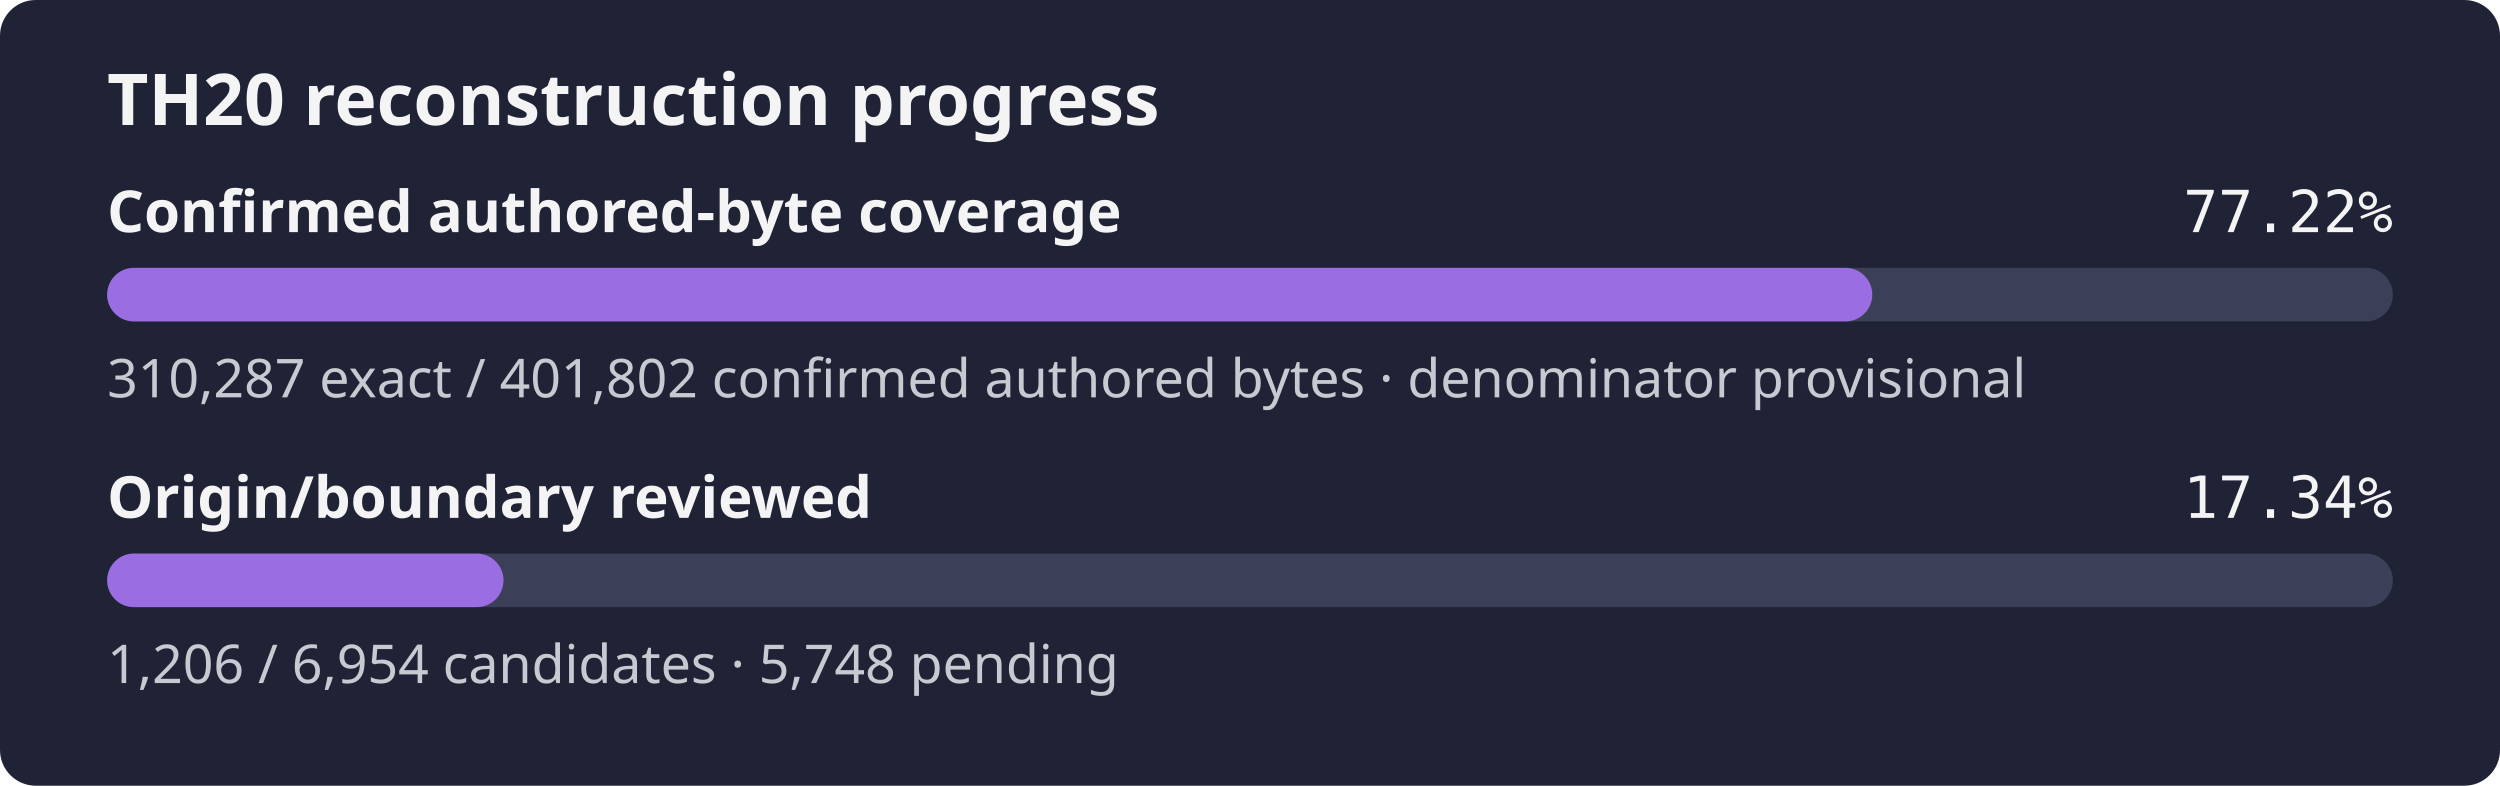
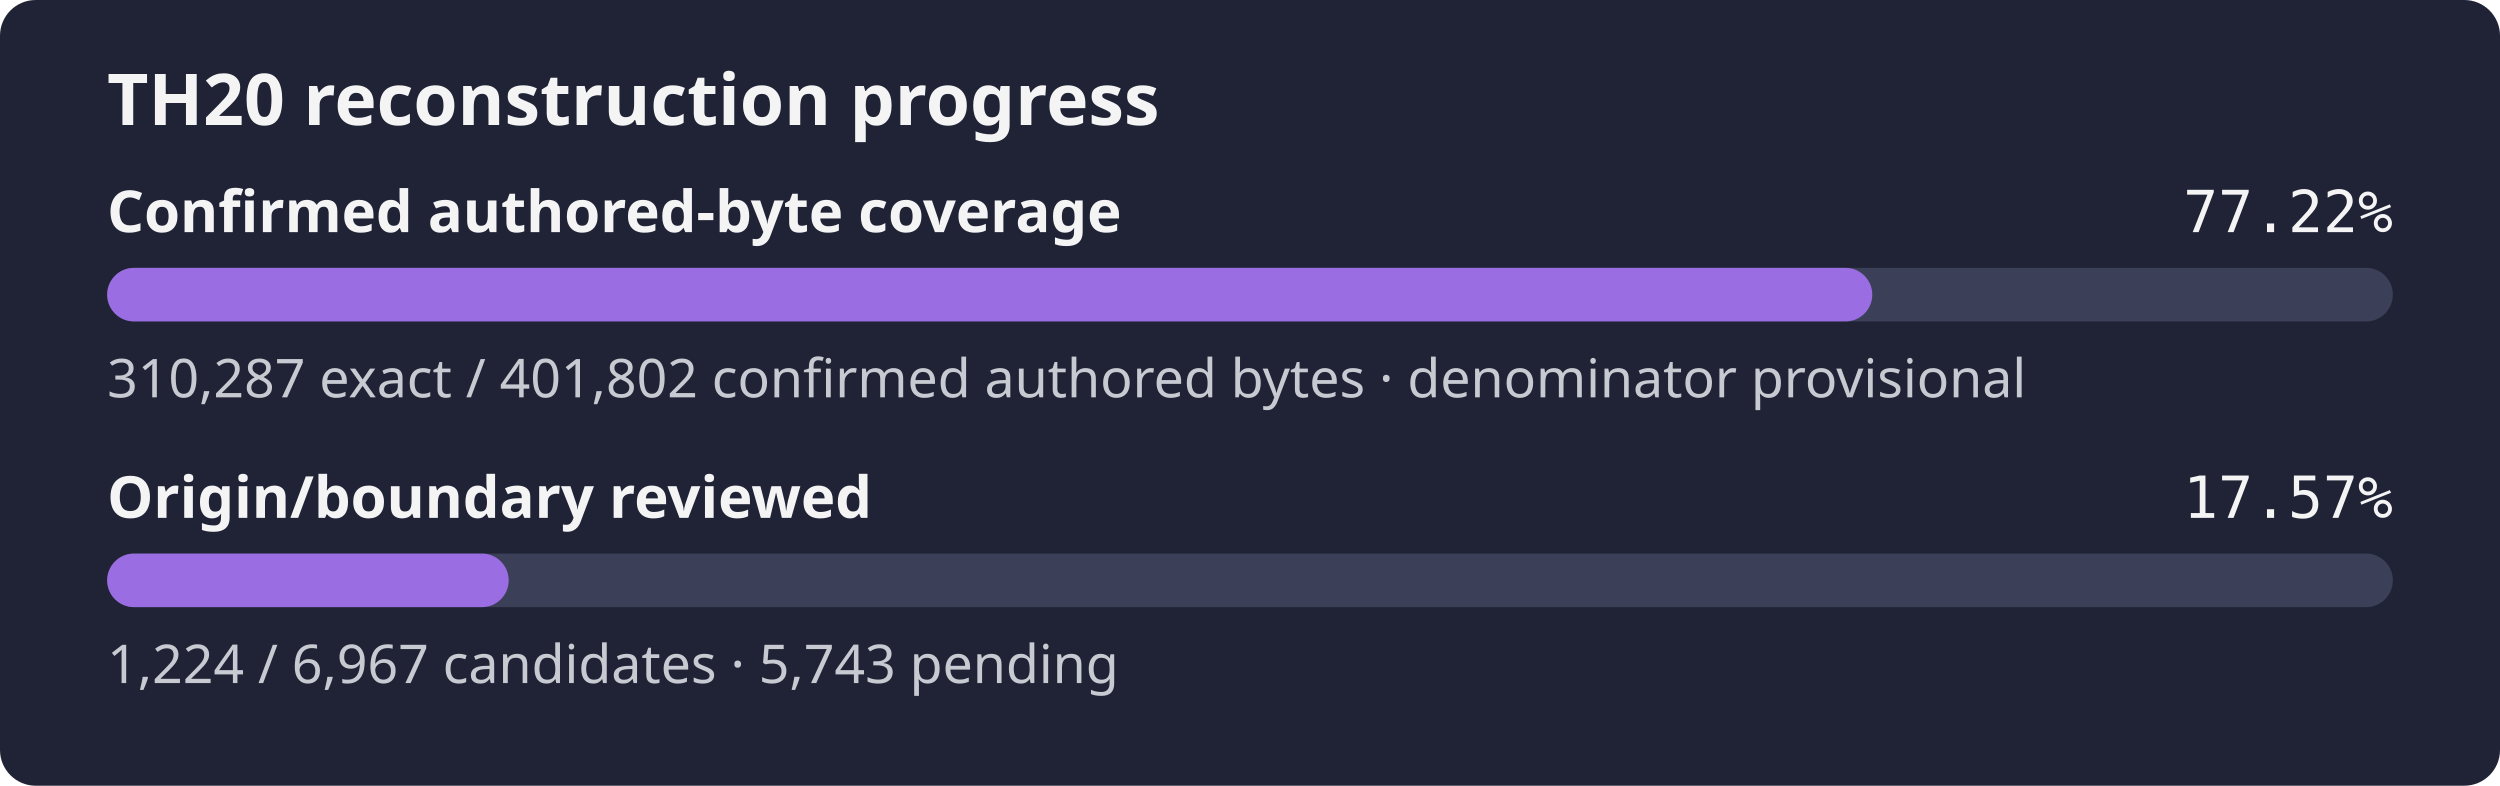
- <svg xmlns="http://www.w3.org/2000/svg" width="560" height="176" role="img" aria-label="TH20 reconstruction progress: 77.22% of the confirmed authored-byte set is exact, origin review 17.34%">
+ <svg xmlns="http://www.w3.org/2000/svg" width="560" height="176" role="img" aria-label="TH20 reconstruction progress: 77.22% of the confirmed authored-byte set is exact, origin review 17.57%">
  <rect width="560" height="176" rx="8" fill="#1f2335" />
  <text x="24" y="28" fill="#f4f4f5" font-family="sans-serif" font-size="16" font-weight="600">TH20 reconstruction progress</text>
  <text x="24" y="52" fill="#f4f4f5" font-family="sans-serif" font-size="13" font-weight="600">Confirmed authored-byte coverage</text>
  <text x="536" y="52" fill="#f4f4f5" text-anchor="end" font-family="monospace" font-size="13">77.22%</text>
  <rect x="24" y="60" width="512" height="12" rx="6" fill="#3b4058" />
  <rect x="24" y="60" width="395.39" height="12" rx="6" fill="#9b6de3" />
  <text x="24" y="89" fill="#c8cad2" font-family="sans-serif" font-size="12">310,287 exact / 401,802 confirmed authored bytes · denominator provisional</text>
  <text x="24" y="116" fill="#f4f4f5" font-family="sans-serif" font-size="13" font-weight="600">Origin/boundary reviewed</text>
-   <text x="536" y="116" fill="#f4f4f5" text-anchor="end" font-family="monospace" font-size="13">17.34%</text>
+   <text x="536" y="116" fill="#f4f4f5" text-anchor="end" font-family="monospace" font-size="13">17.57%</text>
  <rect x="24" y="124" width="512" height="12" rx="6" fill="#3b4058" />
-   <rect x="24" y="124" width="88.79" height="12" rx="6" fill="#9b6de3" />
-   <text x="24" y="153" fill="#c8cad2" font-family="sans-serif" font-size="12">1,206 / 6,954 candidates · 5,748 pending</text>
+   <rect x="24" y="124" width="89.95" height="12" rx="6" fill="#9b6de3" />
+   <text x="24" y="153" fill="#c8cad2" font-family="sans-serif" font-size="12">1,224 / 6,967 candidates · 5,743 pending</text>
</svg>
